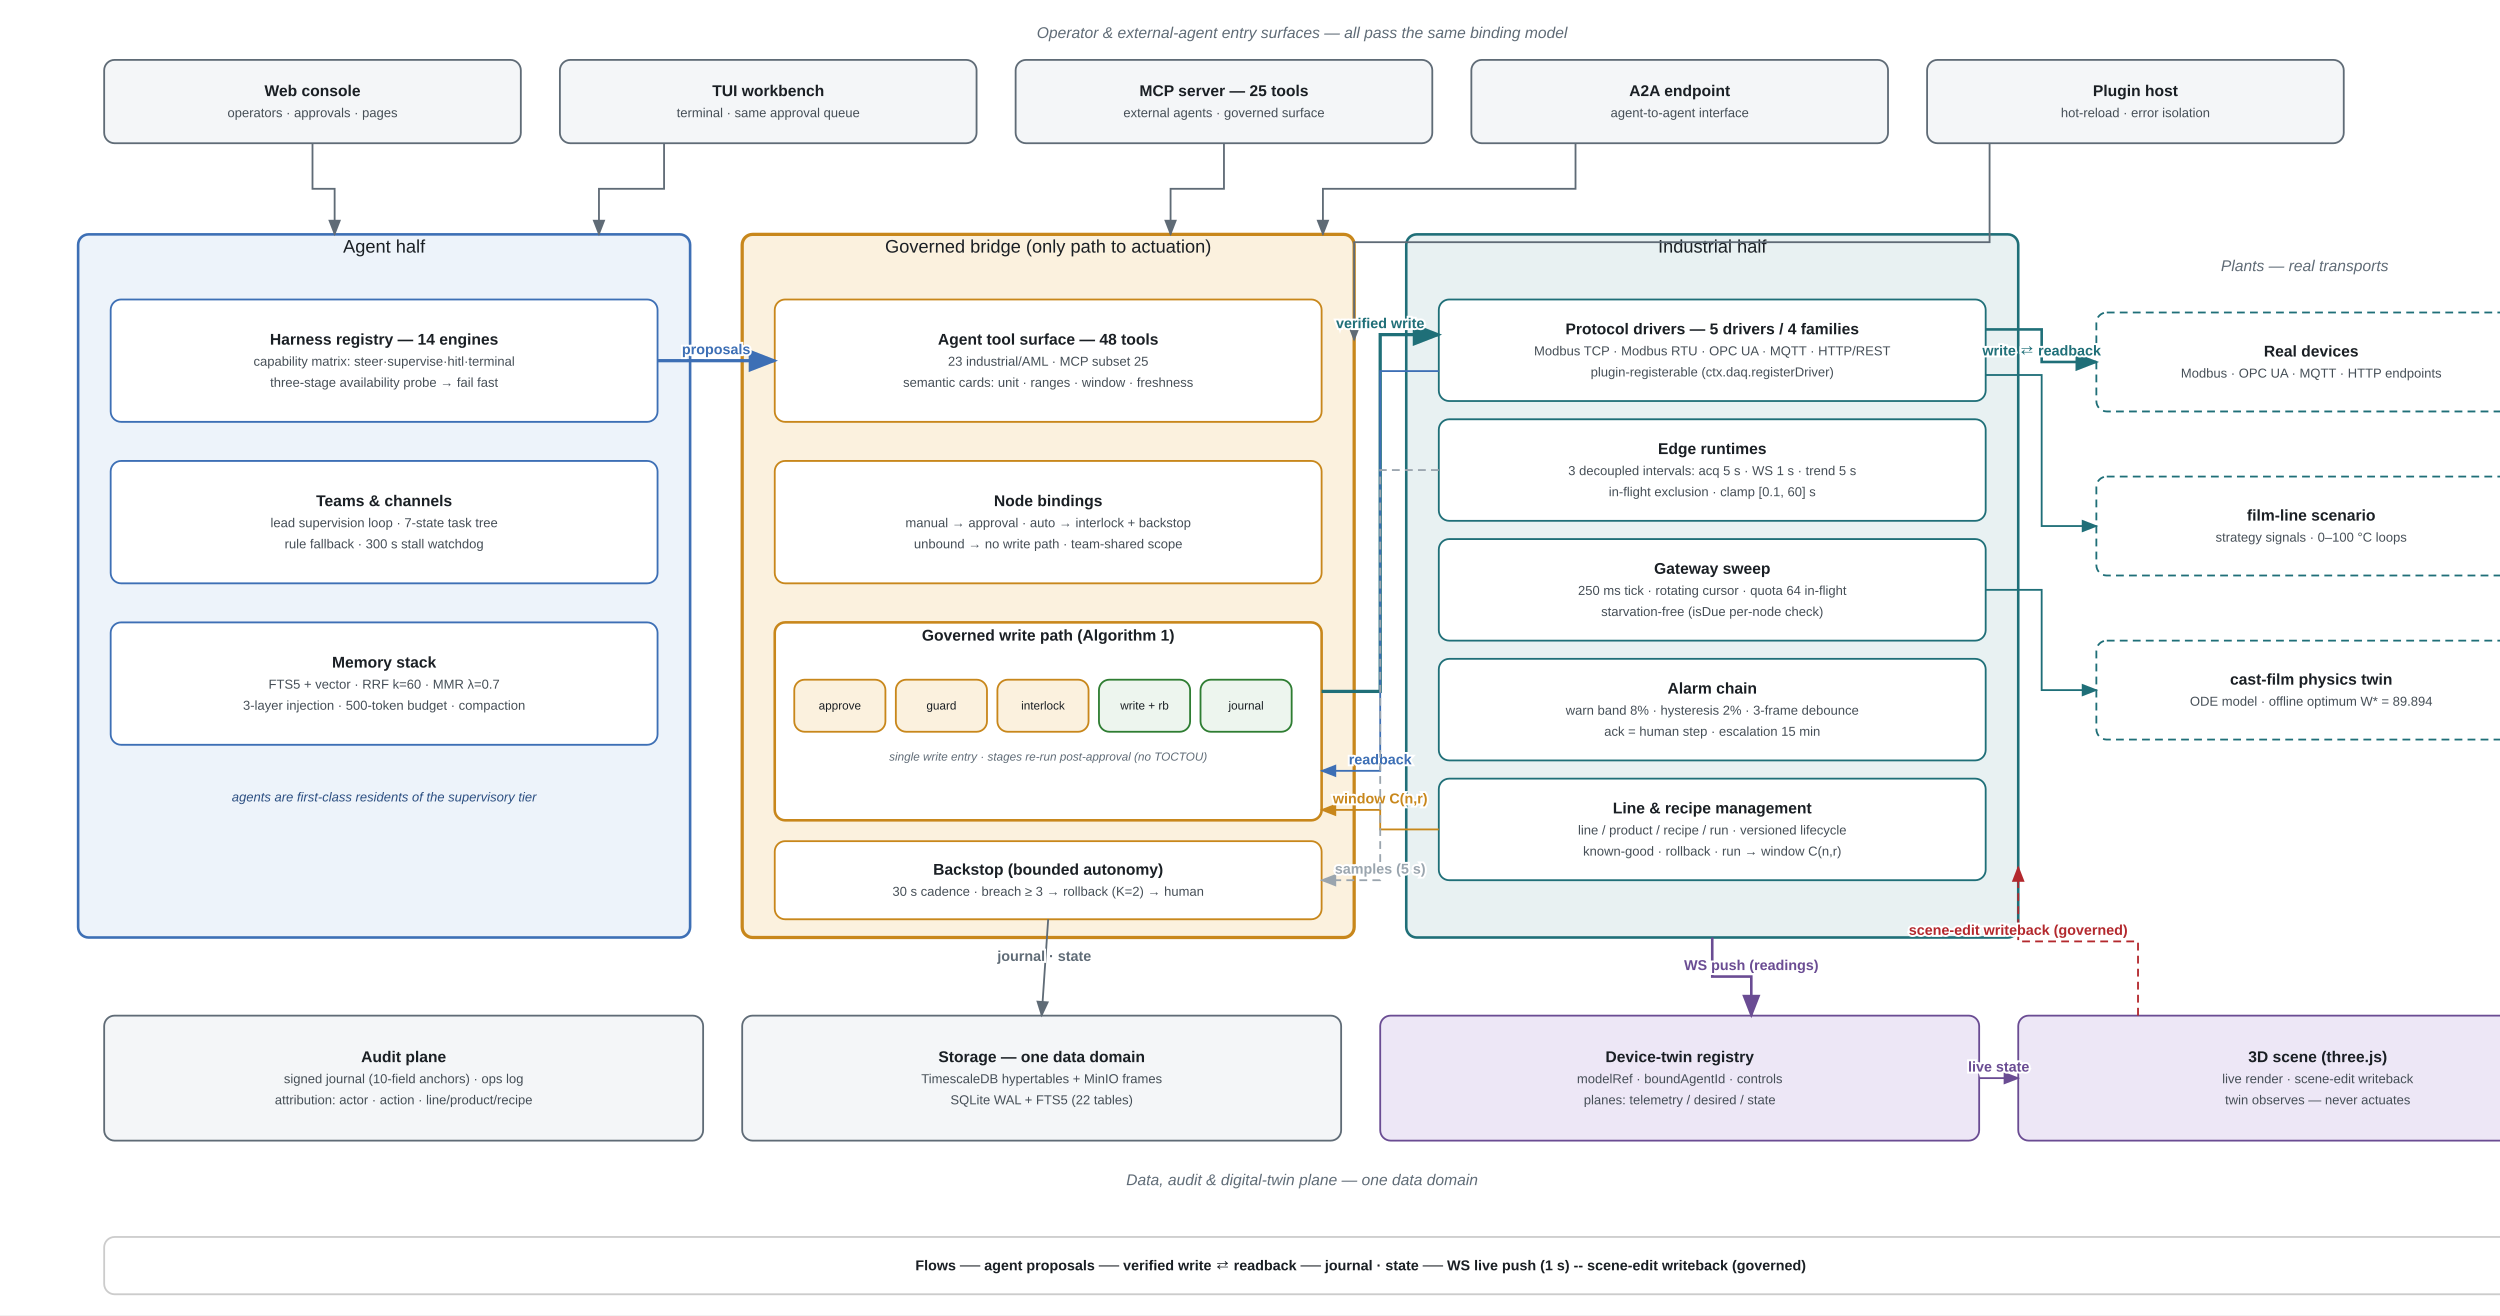
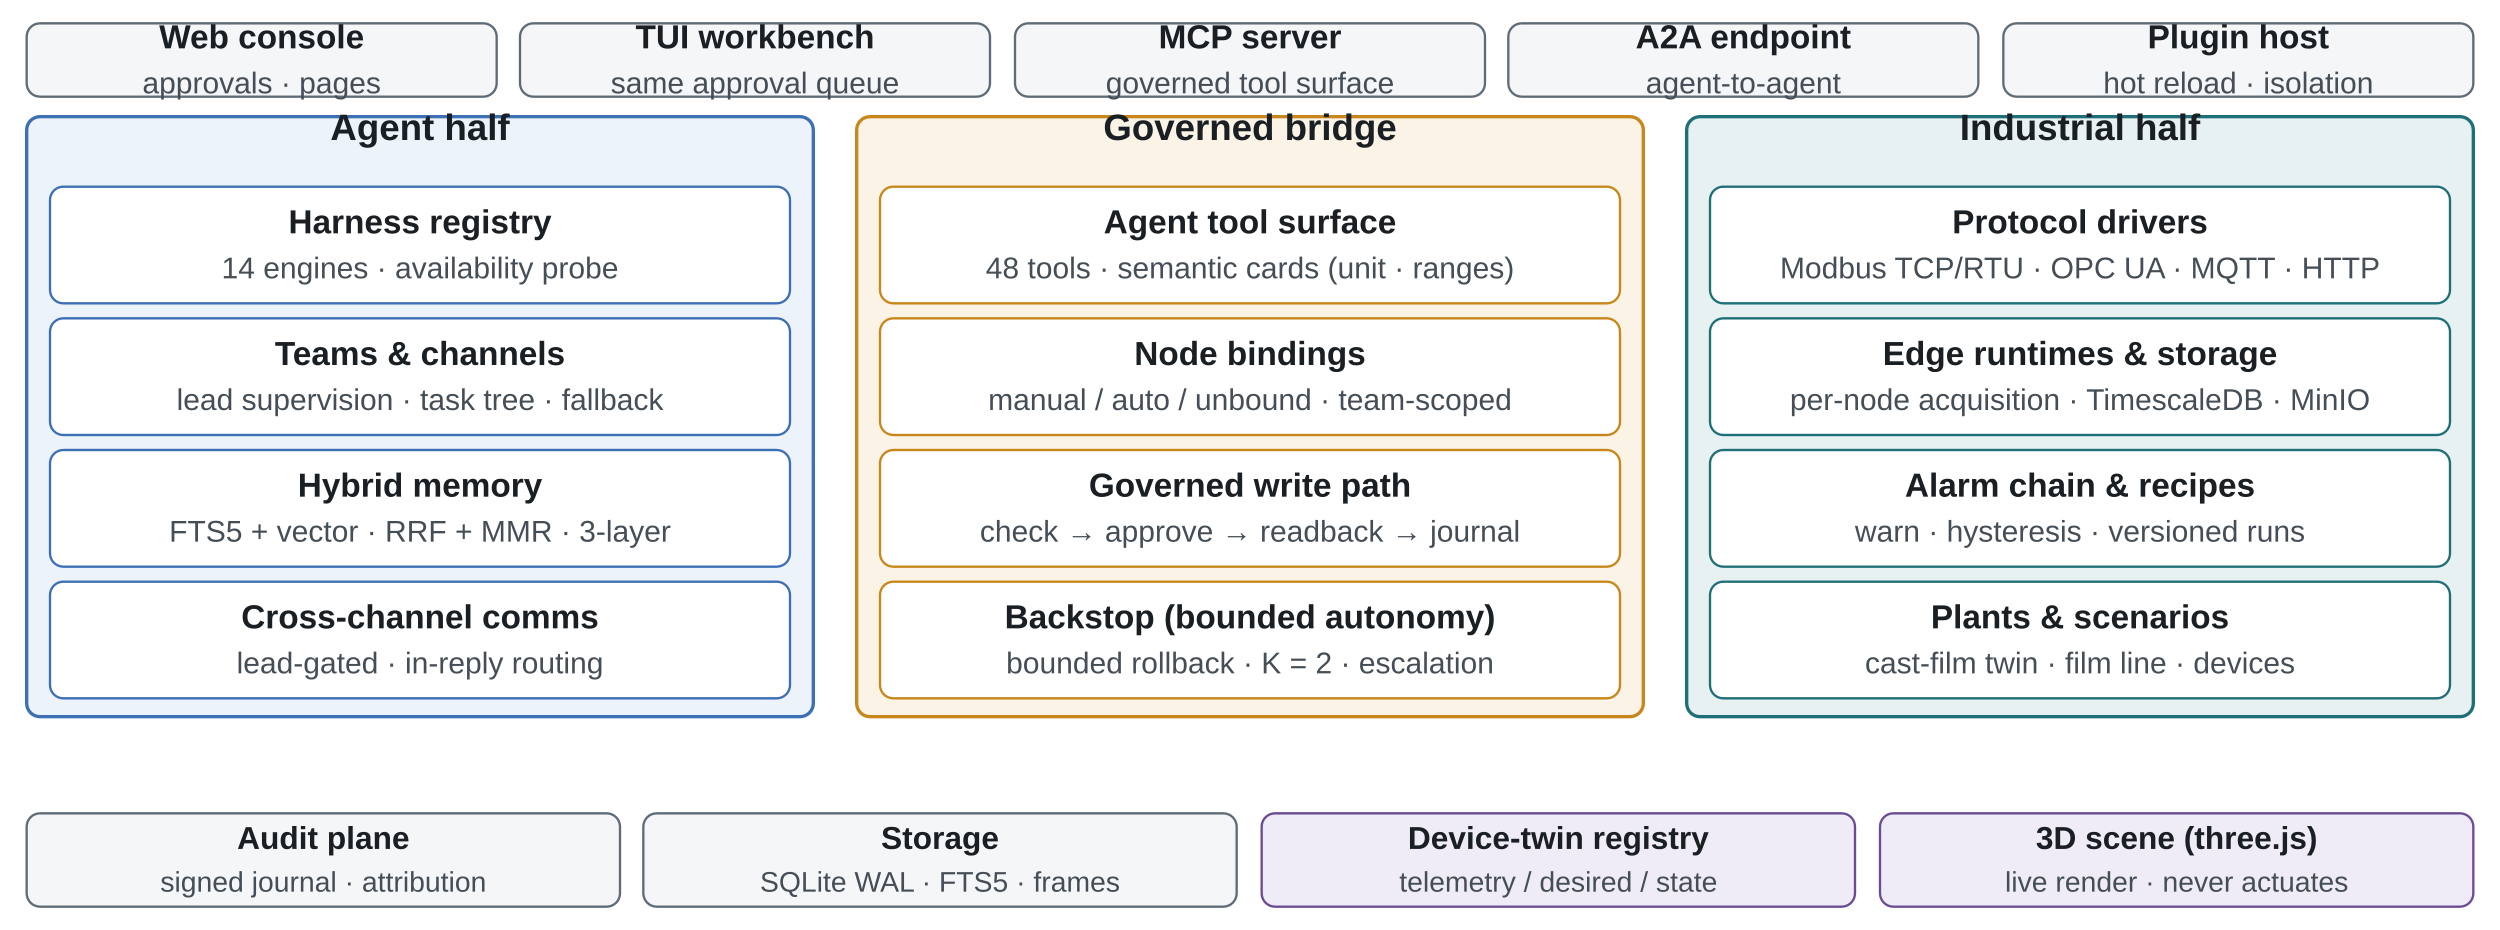
- <svg xmlns="http://www.w3.org/2000/svg" width="1920" height="1010" viewBox="0 0 1920 1010">
+ <svg xmlns="http://www.w3.org/2000/svg" width="1500" height="558" viewBox="0 0 1500 558">
  <rect width="100%" height="100%" fill="white" />
  <style>text{font-family:Arial,Helvetica,sans-serif}</style>
-   <text x="1000.0" y="29.2" text-anchor="middle" font-size="12" font-style="italic" fill="#5F6B76">Operator &amp; external-agent entry surfaces — all pass the same binding model</text>
-   <rect x="80.0" y="46.0" width="320.0" height="64.0" rx="8" fill="#F4F6F8" stroke="#5F6B76" stroke-width="1.4" />
-   <text x="240.0" y="73.8" text-anchor="middle" font-size="12" font-weight="bold" fill="#1a1f24">Web console</text>
-   <text x="240.0" y="90.0" text-anchor="middle" font-size="10" font-weight="normal" fill="#454e56">operators · approvals · pages</text>
-   <rect x="430.0" y="46.0" width="320.0" height="64.0" rx="8" fill="#F4F6F8" stroke="#5F6B76" stroke-width="1.4" />
-   <text x="590.0" y="73.8" text-anchor="middle" font-size="12" font-weight="bold" fill="#1a1f24">TUI workbench</text>
-   <text x="590.0" y="90.0" text-anchor="middle" font-size="10" font-weight="normal" fill="#454e56">terminal · same approval queue</text>
-   <rect x="780.0" y="46.0" width="320.0" height="64.0" rx="8" fill="#F4F6F8" stroke="#5F6B76" stroke-width="1.4" />
-   <text x="940.0" y="73.8" text-anchor="middle" font-size="12" font-weight="bold" fill="#1a1f24">MCP server — 25 tools</text>
-   <text x="940.0" y="90.0" text-anchor="middle" font-size="10" font-weight="normal" fill="#454e56">external agents · governed surface</text>
-   <rect x="1130.0" y="46.0" width="320.0" height="64.0" rx="8" fill="#F4F6F8" stroke="#5F6B76" stroke-width="1.4" />
-   <text x="1290.0" y="73.8" text-anchor="middle" font-size="12" font-weight="bold" fill="#1a1f24">A2A endpoint</text>
-   <text x="1290.0" y="90.0" text-anchor="middle" font-size="10" font-weight="normal" fill="#454e56">agent-to-agent interface</text>
-   <rect x="1480.0" y="46.0" width="320.0" height="64.0" rx="8" fill="#F4F6F8" stroke="#5F6B76" stroke-width="1.4" />
-   <text x="1640.0" y="73.8" text-anchor="middle" font-size="12" font-weight="bold" fill="#1a1f24">Plugin host</text>
-   <text x="1640.0" y="90.0" text-anchor="middle" font-size="10" font-weight="normal" fill="#454e56">hot-reload · error isolation</text>
-   <rect x="60.0" y="180.0" width="470.0" height="540.0" rx="8" fill="#EDF3FA" stroke="#3D6FB5" stroke-width="2" />
-   <text x="295.0" y="194.0" text-anchor="middle" font-size="14" font-weight="normal" fill="#1a1f24">Agent half</text>
-   <rect x="85.0" y="230.0" width="420.0" height="94.0" rx="8" fill="#ffffff" stroke="#3D6FB5" stroke-width="1.4" />
-   <text x="295.0" y="264.7" text-anchor="middle" font-size="12" font-weight="bold" fill="#1a1f24">Harness registry — 14 engines</text>
-   <text x="295.0" y="280.9" text-anchor="middle" font-size="10" font-weight="normal" fill="#454e56">capability matrix: steer·supervise·hitl·terminal</text>
-   <text x="295.0" y="297.1" text-anchor="middle" font-size="10" font-weight="normal" fill="#454e56">three-stage availability probe → fail fast</text>
-   <rect x="85.0" y="354.0" width="420.0" height="94.0" rx="8" fill="#ffffff" stroke="#3D6FB5" stroke-width="1.4" />
-   <text x="295.0" y="388.7" text-anchor="middle" font-size="12" font-weight="bold" fill="#1a1f24">Teams &amp; channels</text>
-   <text x="295.0" y="404.9" text-anchor="middle" font-size="10" font-weight="normal" fill="#454e56">lead supervision loop · 7-state task tree</text>
-   <text x="295.0" y="421.1" text-anchor="middle" font-size="10" font-weight="normal" fill="#454e56">rule fallback · 300 s stall watchdog</text>
-   <rect x="85.0" y="478.0" width="420.0" height="94.0" rx="8" fill="#ffffff" stroke="#3D6FB5" stroke-width="1.4" />
-   <text x="295.0" y="512.7" text-anchor="middle" font-size="12" font-weight="bold" fill="#1a1f24">Memory stack</text>
-   <text x="295.0" y="528.9" text-anchor="middle" font-size="10" font-weight="normal" fill="#454e56">FTS5 + vector · RRF k=60 · MMR λ=0.7</text>
-   <text x="295.0" y="545.1" text-anchor="middle" font-size="10" font-weight="normal" fill="#454e56">3-layer injection · 500-token budget · compaction</text>
-   <text x="295.0" y="615.5" text-anchor="middle" font-size="10" font-style="italic" fill="#2a4d80">agents are first-class residents of the supervisory tier</text>
-   <rect x="570.0" y="180.0" width="470.0" height="540.0" rx="8" fill="#FBF1DE" stroke="#C8871B" stroke-width="2.5" />
-   <text x="805.0" y="194.0" text-anchor="middle" font-size="14" font-weight="normal" fill="#1a1f24">Governed bridge (only path to actuation)</text>
-   <rect x="595.0" y="230.0" width="420.0" height="94.0" rx="8" fill="#ffffff" stroke="#C8871B" stroke-width="1.4" />
-   <text x="805.0" y="264.7" text-anchor="middle" font-size="12" font-weight="bold" fill="#1a1f24">Agent tool surface — 48 tools</text>
-   <text x="805.0" y="280.9" text-anchor="middle" font-size="10" font-weight="normal" fill="#454e56">23 industrial/AML · MCP subset 25</text>
-   <text x="805.0" y="297.1" text-anchor="middle" font-size="10" font-weight="normal" fill="#454e56">semantic cards: unit · ranges · window · freshness</text>
-   <rect x="595.0" y="354.0" width="420.0" height="94.0" rx="8" fill="#ffffff" stroke="#C8871B" stroke-width="1.4" />
-   <text x="805.0" y="388.7" text-anchor="middle" font-size="12" font-weight="bold" fill="#1a1f24">Node bindings</text>
-   <text x="805.0" y="404.9" text-anchor="middle" font-size="10" font-weight="normal" fill="#454e56">manual → approval · auto → interlock + backstop</text>
-   <text x="805.0" y="421.1" text-anchor="middle" font-size="10" font-weight="normal" fill="#454e56">unbound → no write path · team-shared scope</text>
-   <rect x="595.0" y="478.0" width="420.0" height="152.0" rx="8" fill="#ffffff" stroke="#C8871B" stroke-width="2" />
-   <text x="805.0" y="492.0" text-anchor="middle" font-size="12" font-weight="bold" fill="#1a1f24">Governed write path (Algorithm 1)</text>
-   <rect x="610.0" y="522.0" width="70.0" height="40.0" rx="8" fill="#FBF1DE" stroke="#C8871B" stroke-width="1.4" />
-   <text x="645.0" y="544.925" text-anchor="middle" font-size="9" font-weight="normal" fill="#1a1f24">approve</text>
-   <rect x="688.0" y="522.0" width="70.0" height="40.0" rx="8" fill="#FBF1DE" stroke="#C8871B" stroke-width="1.4" />
-   <text x="723.0" y="544.925" text-anchor="middle" font-size="9" font-weight="normal" fill="#1a1f24">guard</text>
-   <rect x="766.0" y="522.0" width="70.0" height="40.0" rx="8" fill="#FBF1DE" stroke="#C8871B" stroke-width="1.4" />
-   <text x="801.0" y="544.925" text-anchor="middle" font-size="9" font-weight="normal" fill="#1a1f24">interlock</text>
-   <rect x="844.0" y="522.0" width="70.0" height="40.0" rx="8" fill="#EDF5EE" stroke="#2E7D32" stroke-width="1.4" />
-   <text x="879.0" y="544.925" text-anchor="middle" font-size="9" font-weight="normal" fill="#1a1f24">write + rb</text>
-   <rect x="922.0" y="522.0" width="70.0" height="40.0" rx="8" fill="#EDF5EE" stroke="#2E7D32" stroke-width="1.4" />
-   <text x="957.0" y="544.925" text-anchor="middle" font-size="9" font-weight="normal" fill="#1a1f24">journal</text>
-   <text x="805.0" y="584.15" text-anchor="middle" font-size="9" font-style="italic" fill="#5f6b76">single write entry · stages re-run post-approval (no TOCTOU)</text>
-   <rect x="595.0" y="646.0" width="420.0" height="60.0" rx="8" fill="#ffffff" stroke="#C8871B" stroke-width="1.4" />
-   <text x="805.0" y="671.8" text-anchor="middle" font-size="12" font-weight="bold" fill="#1a1f24">Backstop (bounded autonomy)</text>
-   <text x="805.0" y="688.0" text-anchor="middle" font-size="10" font-weight="normal" fill="#454e56">30 s cadence · breach ≥ 3 → rollback (K=2) → human</text>
-   <rect x="1080.0" y="180.0" width="470.0" height="540.0" rx="8" fill="#E8F1F2" stroke="#1F6F78" stroke-width="2" />
-   <text x="1315.0" y="194.0" text-anchor="middle" font-size="14" font-weight="normal" fill="#1a1f24">Industrial half</text>
-   <rect x="1105.0" y="230.0" width="420.0" height="78.0" rx="8" fill="#ffffff" stroke="#1F6F78" stroke-width="1.4" />
-   <text x="1315.0" y="256.7" text-anchor="middle" font-size="12" font-weight="bold" fill="#1a1f24">Protocol drivers — 5 drivers / 4 families</text>
-   <text x="1315.0" y="272.9" text-anchor="middle" font-size="10" font-weight="normal" fill="#454e56">Modbus TCP · Modbus RTU · OPC UA · MQTT · HTTP/REST</text>
-   <text x="1315.0" y="289.1" text-anchor="middle" font-size="10" font-weight="normal" fill="#454e56">plugin-registerable (ctx.daq.registerDriver)</text>
-   <rect x="1105.0" y="322.0" width="420.0" height="78.0" rx="8" fill="#ffffff" stroke="#1F6F78" stroke-width="1.4" />
-   <text x="1315.0" y="348.7" text-anchor="middle" font-size="12" font-weight="bold" fill="#1a1f24">Edge runtimes</text>
-   <text x="1315.0" y="364.9" text-anchor="middle" font-size="10" font-weight="normal" fill="#454e56">3 decoupled intervals: acq 5 s · WS 1 s · trend 5 s</text>
-   <text x="1315.0" y="381.1" text-anchor="middle" font-size="10" font-weight="normal" fill="#454e56">in-flight exclusion · clamp [0.1, 60] s</text>
-   <rect x="1105.0" y="414.0" width="420.0" height="78.0" rx="8" fill="#ffffff" stroke="#1F6F78" stroke-width="1.4" />
-   <text x="1315.0" y="440.7" text-anchor="middle" font-size="12" font-weight="bold" fill="#1a1f24">Gateway sweep</text>
-   <text x="1315.0" y="456.9" text-anchor="middle" font-size="10" font-weight="normal" fill="#454e56">250 ms tick · rotating cursor · quota 64 in-flight</text>
-   <text x="1315.0" y="473.1" text-anchor="middle" font-size="10" font-weight="normal" fill="#454e56">starvation-free (isDue per-node check)</text>
-   <rect x="1105.0" y="506.0" width="420.0" height="78.0" rx="8" fill="#ffffff" stroke="#1F6F78" stroke-width="1.4" />
-   <text x="1315.0" y="532.7" text-anchor="middle" font-size="12" font-weight="bold" fill="#1a1f24">Alarm chain</text>
-   <text x="1315.0" y="548.9" text-anchor="middle" font-size="10" font-weight="normal" fill="#454e56">warn band 8% · hysteresis 2% · 3-frame debounce</text>
-   <text x="1315.0" y="565.1" text-anchor="middle" font-size="10" font-weight="normal" fill="#454e56">ack = human step · escalation 15 min</text>
-   <rect x="1105.0" y="598.0" width="420.0" height="78.0" rx="8" fill="#ffffff" stroke="#1F6F78" stroke-width="1.4" />
-   <text x="1315.0" y="624.7" text-anchor="middle" font-size="12" font-weight="bold" fill="#1a1f24">Line &amp; recipe management</text>
-   <text x="1315.0" y="640.9" text-anchor="middle" font-size="10" font-weight="normal" fill="#454e56">line / product / recipe / run · versioned lifecycle</text>
-   <text x="1315.0" y="657.1" text-anchor="middle" font-size="10" font-weight="normal" fill="#454e56">known-good · rollback · run → window C(n,r)</text>
-   <text x="1770.0" y="208.2" text-anchor="middle" font-size="12" font-style="italic" fill="#5F6B76">Plants — real transports</text>
-   <rect x="1610.0" y="240.0" width="330.0" height="76.0" rx="8" fill="#ffffff" stroke="#1F6F78" stroke-width="1.4" stroke-dasharray="6,4" />
-   <text x="1775.0" y="273.8" text-anchor="middle" font-size="12" font-weight="bold" fill="#1a1f24">Real devices</text>
-   <text x="1775.0" y="290.0" text-anchor="middle" font-size="10" font-weight="normal" fill="#454e56">Modbus · OPC UA · MQTT · HTTP endpoints</text>
-   <rect x="1610.0" y="366.0" width="330.0" height="76.0" rx="8" fill="#ffffff" stroke="#1F6F78" stroke-width="1.4" stroke-dasharray="6,4" />
-   <text x="1775.0" y="399.8" text-anchor="middle" font-size="12" font-weight="bold" fill="#1a1f24">film-line scenario</text>
-   <text x="1775.0" y="416.0" text-anchor="middle" font-size="10" font-weight="normal" fill="#454e56">strategy signals · 0–100 °C loops</text>
-   <rect x="1610.0" y="492.0" width="330.0" height="76.0" rx="8" fill="#ffffff" stroke="#1F6F78" stroke-width="1.4" stroke-dasharray="6,4" />
-   <text x="1775.0" y="525.8" text-anchor="middle" font-size="12" font-weight="bold" fill="#1a1f24">cast-film physics twin</text>
-   <text x="1775.0" y="542.0" text-anchor="middle" font-size="10" font-weight="normal" fill="#454e56">ODE model · offline optimum W* = 89.894</text>
-   <rect x="80.0" y="780.0" width="460.0" height="96.0" rx="8" fill="#F4F6F8" stroke="#5F6B76" stroke-width="1.4" />
-   <text x="310.0" y="815.7" text-anchor="middle" font-size="12" font-weight="bold" fill="#1a1f24">Audit plane</text>
-   <text x="310.0" y="831.9" text-anchor="middle" font-size="10" font-weight="normal" fill="#454e56">signed journal (10-field anchors) · ops log</text>
-   <text x="310.0" y="848.1" text-anchor="middle" font-size="10" font-weight="normal" fill="#454e56">attribution: actor · action · line/product/recipe</text>
-   <rect x="570.0" y="780.0" width="460.0" height="96.0" rx="8" fill="#F4F6F8" stroke="#5F6B76" stroke-width="1.4" />
-   <text x="800.0" y="815.7" text-anchor="middle" font-size="12" font-weight="bold" fill="#1a1f24">Storage — one data domain</text>
-   <text x="800.0" y="831.9" text-anchor="middle" font-size="10" font-weight="normal" fill="#454e56">TimescaleDB hypertables + MinIO frames</text>
-   <text x="800.0" y="848.1" text-anchor="middle" font-size="10" font-weight="normal" fill="#454e56">SQLite WAL + FTS5 (22 tables)</text>
-   <rect x="1060.0" y="780.0" width="460.0" height="96.0" rx="8" fill="#EDE7F6" stroke="#6A4C93" stroke-width="1.4" />
-   <text x="1290.0" y="815.7" text-anchor="middle" font-size="12" font-weight="bold" fill="#1a1f24">Device-twin registry</text>
-   <text x="1290.0" y="831.9" text-anchor="middle" font-size="10" font-weight="normal" fill="#454e56">modelRef · boundAgentId · controls</text>
-   <text x="1290.0" y="848.1" text-anchor="middle" font-size="10" font-weight="normal" fill="#454e56">planes: telemetry / desired / state</text>
-   <rect x="1550.0" y="780.0" width="460.0" height="96.0" rx="8" fill="#EDE7F6" stroke="#6A4C93" stroke-width="1.4" />
-   <text x="1780.0" y="815.7" text-anchor="middle" font-size="12" font-weight="bold" fill="#1a1f24">3D scene (three.js)</text>
-   <text x="1780.0" y="831.9" text-anchor="middle" font-size="10" font-weight="normal" fill="#454e56">live render · scene-edit writeback</text>
-   <text x="1780.0" y="848.1" text-anchor="middle" font-size="10" font-weight="normal" fill="#454e56">twin observes — never actuates</text>
-   <text x="1000.0" y="910.2" text-anchor="middle" font-size="12" font-style="italic" fill="#5F6B76">Data, audit &amp; digital-twin plane — one data domain</text>
-   <rect x="80.0" y="950.0" width="1930.0" height="44.0" rx="8" fill="#ffffff" stroke="#cccccc" stroke-width="1.4" />
-   <text x="1045.0" y="975.575" text-anchor="middle" font-size="11" font-weight="bold" fill="#1a1f24">Flows   ── agent proposals    ── verified write ⇄ readback    ── journal · state    ── WS live push (1 s)    -- scene-edit writeback (governed)</text>
-   <polyline points="240,110 240,145 257,145 257,180" fill="none" stroke="#5F6B76" stroke-width="1.4" marker-end="url(#ar_e_web)" />
-   <defs>
-     <marker id="ar_e_web" markerWidth="9" markerHeight="7" refX="8" refY="3.5" orient="auto">
-       <path d="M0,0 L9,3.5 L0,7 z" fill="#5F6B76" />
-     </marker>
-   </defs>
-   <polyline points="510,110 510,145 460,145 460,180" fill="none" stroke="#5F6B76" stroke-width="1.4" marker-end="url(#ar_e_tui)" />
-   <defs>
-     <marker id="ar_e_tui" markerWidth="9" markerHeight="7" refX="8" refY="3.5" orient="auto">
-       <path d="M0,0 L9,3.5 L0,7 z" fill="#5F6B76" />
-     </marker>
-   </defs>
-   <polyline points="940,110 940,145 899,145 899,180" fill="none" stroke="#5F6B76" stroke-width="1.4" marker-end="url(#ar_e_mcp)" />
-   <defs>
-     <marker id="ar_e_mcp" markerWidth="9" markerHeight="7" refX="8" refY="3.5" orient="auto">
-       <path d="M0,0 L9,3.5 L0,7 z" fill="#5F6B76" />
-     </marker>
-   </defs>
-   <polyline points="1210,110 1210,145 1016,145 1016,180" fill="none" stroke="#5F6B76" stroke-width="1.4" marker-end="url(#ar_e_a2a)" />
-   <defs>
-     <marker id="ar_e_a2a" markerWidth="9" markerHeight="7" refX="8" refY="3.5" orient="auto">
-       <path d="M0,0 L9,3.5 L0,7 z" fill="#5F6B76" />
-     </marker>
-   </defs>
-   <polyline points="1528,110 1528,186 1040,186 1040,261" fill="none" stroke="#5F6B76" stroke-width="1.4" marker-end="url(#ar_e_plugin)" />
-   <defs>
-     <marker id="ar_e_plugin" markerWidth="9" markerHeight="7" refX="8" refY="3.5" orient="auto">
-       <path d="M0,0 L9,3.5 L0,7 z" fill="#5F6B76" />
-     </marker>
-   </defs>
-   <polyline points="505,277 595,277" fill="none" stroke="#3D6FB5" stroke-width="2.5" marker-end="url(#ar_e_proposals)" />
-   <defs>
-     <marker id="ar_e_proposals" markerWidth="9" markerHeight="7" refX="8" refY="3.5" orient="auto">
-       <path d="M0,0 L9,3.5 L0,7 z" fill="#3D6FB5" />
-     </marker>
-   </defs>
-   <text x="550" y="272" text-anchor="middle" font-size="11" font-weight="bold" fill="#3D6FB5" stroke="white" stroke-width="3" paint-order="stroke">proposals</text>
-   <polyline points="1015,531 1060,531 1060,257 1105,257" fill="none" stroke="#1F6F78" stroke-width="2.5" marker-end="url(#ar_e_write)" />
-   <defs>
-     <marker id="ar_e_write" markerWidth="9" markerHeight="7" refX="8" refY="3.5" orient="auto">
-       <path d="M0,0 L9,3.5 L0,7 z" fill="#1F6F78" />
-     </marker>
-   </defs>
-   <text x="1060" y="252" text-anchor="middle" font-size="11" font-weight="bold" fill="#1F6F78" stroke="white" stroke-width="3" paint-order="stroke">verified write</text>
-   <polyline points="1105,285 1060,285 1060,592 1015,592" fill="none" stroke="#3D6FB5" stroke-width="1.4" marker-end="url(#ar_e_readback)" />
-   <defs>
-     <marker id="ar_e_readback" markerWidth="9" markerHeight="7" refX="8" refY="3.5" orient="auto">
-       <path d="M0,0 L9,3.5 L0,7 z" fill="#3D6FB5" />
-     </marker>
-   </defs>
-   <text x="1060" y="587" text-anchor="middle" font-size="11" font-weight="bold" fill="#3D6FB5" stroke="white" stroke-width="3" paint-order="stroke">readback</text>
-   <polyline points="1105,637 1060,637 1060,622 1015,622" fill="none" stroke="#C8871B" stroke-width="1.4" marker-end="url(#ar_e_window)" />
-   <defs>
-     <marker id="ar_e_window" markerWidth="9" markerHeight="7" refX="8" refY="3.5" orient="auto">
-       <path d="M0,0 L9,3.5 L0,7 z" fill="#C8871B" />
-     </marker>
-   </defs>
-   <text x="1060" y="617" text-anchor="middle" font-size="11" font-weight="bold" fill="#C8871B" stroke="white" stroke-width="3" paint-order="stroke">window C(n,r)</text>
-   <polyline points="1105,361 1060,361 1060,676 1015,676" fill="none" stroke="#9AA5AE" stroke-width="1.4" stroke-dasharray="6,4" marker-end="url(#ar_e_samples)" />
-   <defs>
-     <marker id="ar_e_samples" markerWidth="9" markerHeight="7" refX="8" refY="3.5" orient="auto">
-       <path d="M0,0 L9,3.5 L0,7 z" fill="#9AA5AE" />
-     </marker>
-   </defs>
-   <text x="1060" y="671" text-anchor="middle" font-size="11" font-weight="bold" fill="#9AA5AE" stroke="white" stroke-width="3" paint-order="stroke">samples (5 s)</text>
-   <polyline points="805,706 800,780" fill="none" stroke="#5F6B76" stroke-width="1.4" marker-end="url(#ar_e_journal)" />
-   <defs>
-     <marker id="ar_e_journal" markerWidth="9" markerHeight="7" refX="8" refY="3.5" orient="auto">
-       <path d="M0,0 L9,3.5 L0,7 z" fill="#5F6B76" />
-     </marker>
-   </defs>
-   <text x="802" y="738" text-anchor="middle" font-size="11" font-weight="bold" fill="#5F6B76" stroke="white" stroke-width="3" paint-order="stroke">journal · state</text>
-   <polyline points="1315,720 1315,750 1345,750 1345,780" fill="none" stroke="#6A4C93" stroke-width="2" marker-end="url(#ar_e_wspush)" />
-   <defs>
-     <marker id="ar_e_wspush" markerWidth="9" markerHeight="7" refX="8" refY="3.5" orient="auto">
-       <path d="M0,0 L9,3.5 L0,7 z" fill="#6A4C93" />
-     </marker>
-   </defs>
-   <text x="1345" y="745" text-anchor="middle" font-size="11" font-weight="bold" fill="#6A4C93" stroke="white" stroke-width="3" paint-order="stroke">WS push (readings)</text>
-   <polyline points="1520,828 1550,828" fill="none" stroke="#6A4C93" stroke-width="1.4" marker-end="url(#ar_e_twin)" />
-   <defs>
-     <marker id="ar_e_twin" markerWidth="9" markerHeight="7" refX="8" refY="3.5" orient="auto">
-       <path d="M0,0 L9,3.5 L0,7 z" fill="#6A4C93" />
-     </marker>
-   </defs>
-   <text x="1535" y="823" text-anchor="middle" font-size="11" font-weight="bold" fill="#6A4C93" stroke="white" stroke-width="3" paint-order="stroke">live state</text>
-   <polyline points="1642,780 1642,723 1550,723 1550,666" fill="none" stroke="#B3282D" stroke-width="1.4" stroke-dasharray="6,4" marker-end="url(#ar_e_scenewb)" />
-   <defs>
-     <marker id="ar_e_scenewb" markerWidth="9" markerHeight="7" refX="8" refY="3.5" orient="auto">
-       <path d="M0,0 L9,3.5 L0,7 z" fill="#B3282D" />
-     </marker>
-   </defs>
-   <text x="1550" y="718" text-anchor="middle" font-size="11" font-weight="bold" fill="#B3282D" stroke="white" stroke-width="3" paint-order="stroke">scene-edit writeback (governed)</text>
-   <polyline points="1525,253 1568,253 1568,278 1610,278" fill="none" stroke="#1F6F78" stroke-width="2" marker-end="url(#ar_e_p1)" />
-   <defs>
-     <marker id="ar_e_p1" markerWidth="9" markerHeight="7" refX="8" refY="3.5" orient="auto">
-       <path d="M0,0 L9,3.5 L0,7 z" fill="#1F6F78" />
-     </marker>
-   </defs>
-   <text x="1568" y="273" text-anchor="middle" font-size="11" font-weight="bold" fill="#1F6F78" stroke="white" stroke-width="3" paint-order="stroke">write ⇄ readback</text>
-   <polyline points="1525,288 1568,288 1568,404 1610,404" fill="none" stroke="#1F6F78" stroke-width="1.4" marker-end="url(#ar_e_p2)" />
-   <defs>
-     <marker id="ar_e_p2" markerWidth="9" markerHeight="7" refX="8" refY="3.5" orient="auto">
-       <path d="M0,0 L9,3.5 L0,7 z" fill="#1F6F78" />
-     </marker>
-   </defs>
-   <polyline points="1525,453 1568,453 1568,530 1610,530" fill="none" stroke="#1F6F78" stroke-width="1.4" marker-end="url(#ar_e_p3)" />
-   <defs>
-     <marker id="ar_e_p3" markerWidth="9" markerHeight="7" refX="8" refY="3.5" orient="auto">
-       <path d="M0,0 L9,3.5 L0,7 z" fill="#1F6F78" />
-     </marker>
-   </defs>
+   <rect x="16.0" y="14.0" width="282.0" height="44.0" rx="8" fill="#F4F6F8" stroke="#5F6B76" stroke-width="1.4" />
+   <text x="157.0" y="29.0" text-anchor="middle" font-size="20" font-weight="bold" fill="#1a1f24">Web console</text>
+   <text x="157.0" y="56.0" text-anchor="middle" font-size="18" font-weight="normal" fill="#454e56">approvals · pages</text>
+   <rect x="312.0" y="14.0" width="282.0" height="44.0" rx="8" fill="#F4F6F8" stroke="#5F6B76" stroke-width="1.4" />
+   <text x="453.0" y="29.0" text-anchor="middle" font-size="20" font-weight="bold" fill="#1a1f24">TUI workbench</text>
+   <text x="453.0" y="56.0" text-anchor="middle" font-size="18" font-weight="normal" fill="#454e56">same approval queue</text>
+   <rect x="609.0" y="14.0" width="282.0" height="44.0" rx="8" fill="#F4F6F8" stroke="#5F6B76" stroke-width="1.4" />
+   <text x="750.0" y="29.0" text-anchor="middle" font-size="20" font-weight="bold" fill="#1a1f24">MCP server</text>
+   <text x="750.0" y="56.0" text-anchor="middle" font-size="18" font-weight="normal" fill="#454e56">governed tool surface</text>
+   <rect x="905.0" y="14.0" width="282.0" height="44.0" rx="8" fill="#F4F6F8" stroke="#5F6B76" stroke-width="1.4" />
+   <text x="1046.0" y="29.0" text-anchor="middle" font-size="20" font-weight="bold" fill="#1a1f24">A2A endpoint</text>
+   <text x="1046.0" y="56.0" text-anchor="middle" font-size="18" font-weight="normal" fill="#454e56">agent-to-agent</text>
+   <rect x="1202.0" y="14.0" width="282.0" height="44.0" rx="8" fill="#F4F6F8" stroke="#5F6B76" stroke-width="1.4" />
+   <text x="1343.0" y="29.0" text-anchor="middle" font-size="20" font-weight="bold" fill="#1a1f24">Plugin host</text>
+   <text x="1343.0" y="56.0" text-anchor="middle" font-size="18" font-weight="normal" fill="#454e56">hot reload · isolation</text>
+   <rect x="16.0" y="70.0" width="472.0" height="360.0" rx="8" fill="#EDF3FA" stroke="#3D6FB5" stroke-width="2" />
+   <text x="252.0" y="84.0" text-anchor="middle" font-size="22" font-weight="bold" fill="#1a1f24">Agent half</text>
+   <rect x="30.0" y="112.0" width="444.0" height="70.0" rx="8" fill="#FFFFFF" stroke="#3D6FB5" stroke-width="1.4" />
+   <text x="252.0" y="140.0" text-anchor="middle" font-size="20" font-weight="bold" fill="#1a1f24">Harness registry</text>
+   <text x="252.0" y="167.0" text-anchor="middle" font-size="18" font-weight="normal" fill="#454e56">14 engines · availability probe</text>
+   <rect x="30.0" y="191.0" width="444.0" height="70.0" rx="8" fill="#FFFFFF" stroke="#3D6FB5" stroke-width="1.4" />
+   <text x="252.0" y="219.0" text-anchor="middle" font-size="20" font-weight="bold" fill="#1a1f24">Teams &amp; channels</text>
+   <text x="252.0" y="246.0" text-anchor="middle" font-size="18" font-weight="normal" fill="#454e56">lead supervision · task tree · fallback</text>
+   <rect x="30.0" y="270.0" width="444.0" height="70.0" rx="8" fill="#FFFFFF" stroke="#3D6FB5" stroke-width="1.4" />
+   <text x="252.0" y="298.0" text-anchor="middle" font-size="20" font-weight="bold" fill="#1a1f24">Hybrid memory</text>
+   <text x="252.0" y="325.0" text-anchor="middle" font-size="18" font-weight="normal" fill="#454e56">FTS5 + vector · RRF + MMR · 3-layer</text>
+   <rect x="30.0" y="349.0" width="444.0" height="70.0" rx="8" fill="#FFFFFF" stroke="#3D6FB5" stroke-width="1.4" />
+   <text x="252.0" y="377.0" text-anchor="middle" font-size="20" font-weight="bold" fill="#1a1f24">Cross-channel comms</text>
+   <text x="252.0" y="404.0" text-anchor="middle" font-size="18" font-weight="normal" fill="#454e56">lead-gated · in-reply routing</text>
+   <rect x="514.0" y="70.0" width="472.0" height="360.0" rx="8" fill="#FBF3E6" stroke="#C8871B" stroke-width="2" />
+   <text x="750.0" y="84.0" text-anchor="middle" font-size="22" font-weight="bold" fill="#1a1f24">Governed bridge</text>
+   <rect x="528.0" y="112.0" width="444.0" height="70.0" rx="8" fill="#FFFFFF" stroke="#C8871B" stroke-width="1.4" />
+   <text x="750.0" y="140.0" text-anchor="middle" font-size="20" font-weight="bold" fill="#1a1f24">Agent tool surface</text>
+   <text x="750.0" y="167.0" text-anchor="middle" font-size="18" font-weight="normal" fill="#454e56">48 tools · semantic cards (unit · ranges)</text>
+   <rect x="528.0" y="191.0" width="444.0" height="70.0" rx="8" fill="#FFFFFF" stroke="#C8871B" stroke-width="1.4" />
+   <text x="750.0" y="219.0" text-anchor="middle" font-size="20" font-weight="bold" fill="#1a1f24">Node bindings</text>
+   <text x="750.0" y="246.0" text-anchor="middle" font-size="18" font-weight="normal" fill="#454e56">manual / auto / unbound · team-scoped</text>
+   <rect x="528.0" y="270.0" width="444.0" height="70.0" rx="8" fill="#FFFFFF" stroke="#C8871B" stroke-width="1.4" />
+   <text x="750.0" y="298.0" text-anchor="middle" font-size="20" font-weight="bold" fill="#1a1f24">Governed write path</text>
+   <text x="750.0" y="325.0" text-anchor="middle" font-size="18" font-weight="normal" fill="#454e56">check → approve → readback → journal</text>
+   <rect x="528.0" y="349.0" width="444.0" height="70.0" rx="8" fill="#FFFFFF" stroke="#C8871B" stroke-width="1.4" />
+   <text x="750.0" y="377.0" text-anchor="middle" font-size="20" font-weight="bold" fill="#1a1f24">Backstop (bounded autonomy)</text>
+   <text x="750.0" y="404.0" text-anchor="middle" font-size="18" font-weight="normal" fill="#454e56">bounded rollback · K = 2 · escalation</text>
+   <rect x="1012.0" y="70.0" width="472.0" height="360.0" rx="8" fill="#E8F1F2" stroke="#1F6F78" stroke-width="2" />
+   <text x="1248.0" y="84.0" text-anchor="middle" font-size="22" font-weight="bold" fill="#1a1f24">Industrial half</text>
+   <rect x="1026.0" y="112.0" width="444.0" height="70.0" rx="8" fill="#FFFFFF" stroke="#1F6F78" stroke-width="1.4" />
+   <text x="1248.0" y="140.0" text-anchor="middle" font-size="20" font-weight="bold" fill="#1a1f24">Protocol drivers</text>
+   <text x="1248.0" y="167.0" text-anchor="middle" font-size="18" font-weight="normal" fill="#454e56">Modbus TCP/RTU · OPC UA · MQTT · HTTP</text>
+   <rect x="1026.0" y="191.0" width="444.0" height="70.0" rx="8" fill="#FFFFFF" stroke="#1F6F78" stroke-width="1.4" />
+   <text x="1248.0" y="219.0" text-anchor="middle" font-size="20" font-weight="bold" fill="#1a1f24">Edge runtimes &amp; storage</text>
+   <text x="1248.0" y="246.0" text-anchor="middle" font-size="18" font-weight="normal" fill="#454e56">per-node acquisition · TimescaleDB · MinIO</text>
+   <rect x="1026.0" y="270.0" width="444.0" height="70.0" rx="8" fill="#FFFFFF" stroke="#1F6F78" stroke-width="1.4" />
+   <text x="1248.0" y="298.0" text-anchor="middle" font-size="20" font-weight="bold" fill="#1a1f24">Alarm chain &amp; recipes</text>
+   <text x="1248.0" y="325.0" text-anchor="middle" font-size="18" font-weight="normal" fill="#454e56">warn · hysteresis · versioned runs</text>
+   <rect x="1026.0" y="349.0" width="444.0" height="70.0" rx="8" fill="#FFFFFF" stroke="#1F6F78" stroke-width="1.4" />
+   <text x="1248.0" y="377.0" text-anchor="middle" font-size="20" font-weight="bold" fill="#1a1f24">Plants &amp; scenarios</text>
+   <text x="1248.0" y="404.0" text-anchor="middle" font-size="18" font-weight="normal" fill="#454e56">cast-film twin · film line · devices</text>
+   <rect x="16.0" y="488.0" width="356.0" height="56.0" rx="8" fill="#F4F6F8" stroke="#5F6B76" stroke-width="1.4" />
+   <text x="194.0" y="509.35" text-anchor="middle" font-size="19" font-weight="bold" fill="#1a1f24">Audit plane</text>
+   <text x="194.0" y="535.0" text-anchor="middle" font-size="17" font-weight="normal" fill="#454e56">signed journal · attribution</text>
+   <rect x="386.0" y="488.0" width="356.0" height="56.0" rx="8" fill="#F4F6F8" stroke="#5F6B76" stroke-width="1.4" />
+   <text x="564.0" y="509.35" text-anchor="middle" font-size="19" font-weight="bold" fill="#1a1f24">Storage</text>
+   <text x="564.0" y="535.0" text-anchor="middle" font-size="17" font-weight="normal" fill="#454e56">SQLite WAL · FTS5 · frames</text>
+   <rect x="757.0" y="488.0" width="356.0" height="56.0" rx="8" fill="#F0ECF7" stroke="#6A4C93" stroke-width="1.4" />
+   <text x="935.0" y="509.35" text-anchor="middle" font-size="19" font-weight="bold" fill="#1a1f24">Device-twin registry</text>
+   <text x="935.0" y="535.0" text-anchor="middle" font-size="17" font-weight="normal" fill="#454e56">telemetry / desired / state</text>
+   <rect x="1128.0" y="488.0" width="356.0" height="56.0" rx="8" fill="#F0ECF7" stroke="#6A4C93" stroke-width="1.4" />
+   <text x="1306.0" y="509.35" text-anchor="middle" font-size="19" font-weight="bold" fill="#1a1f24">3D scene (three.js)</text>
+   <text x="1306.0" y="535.0" text-anchor="middle" font-size="17" font-weight="normal" fill="#454e56">live render · never actuates</text>
</svg>
